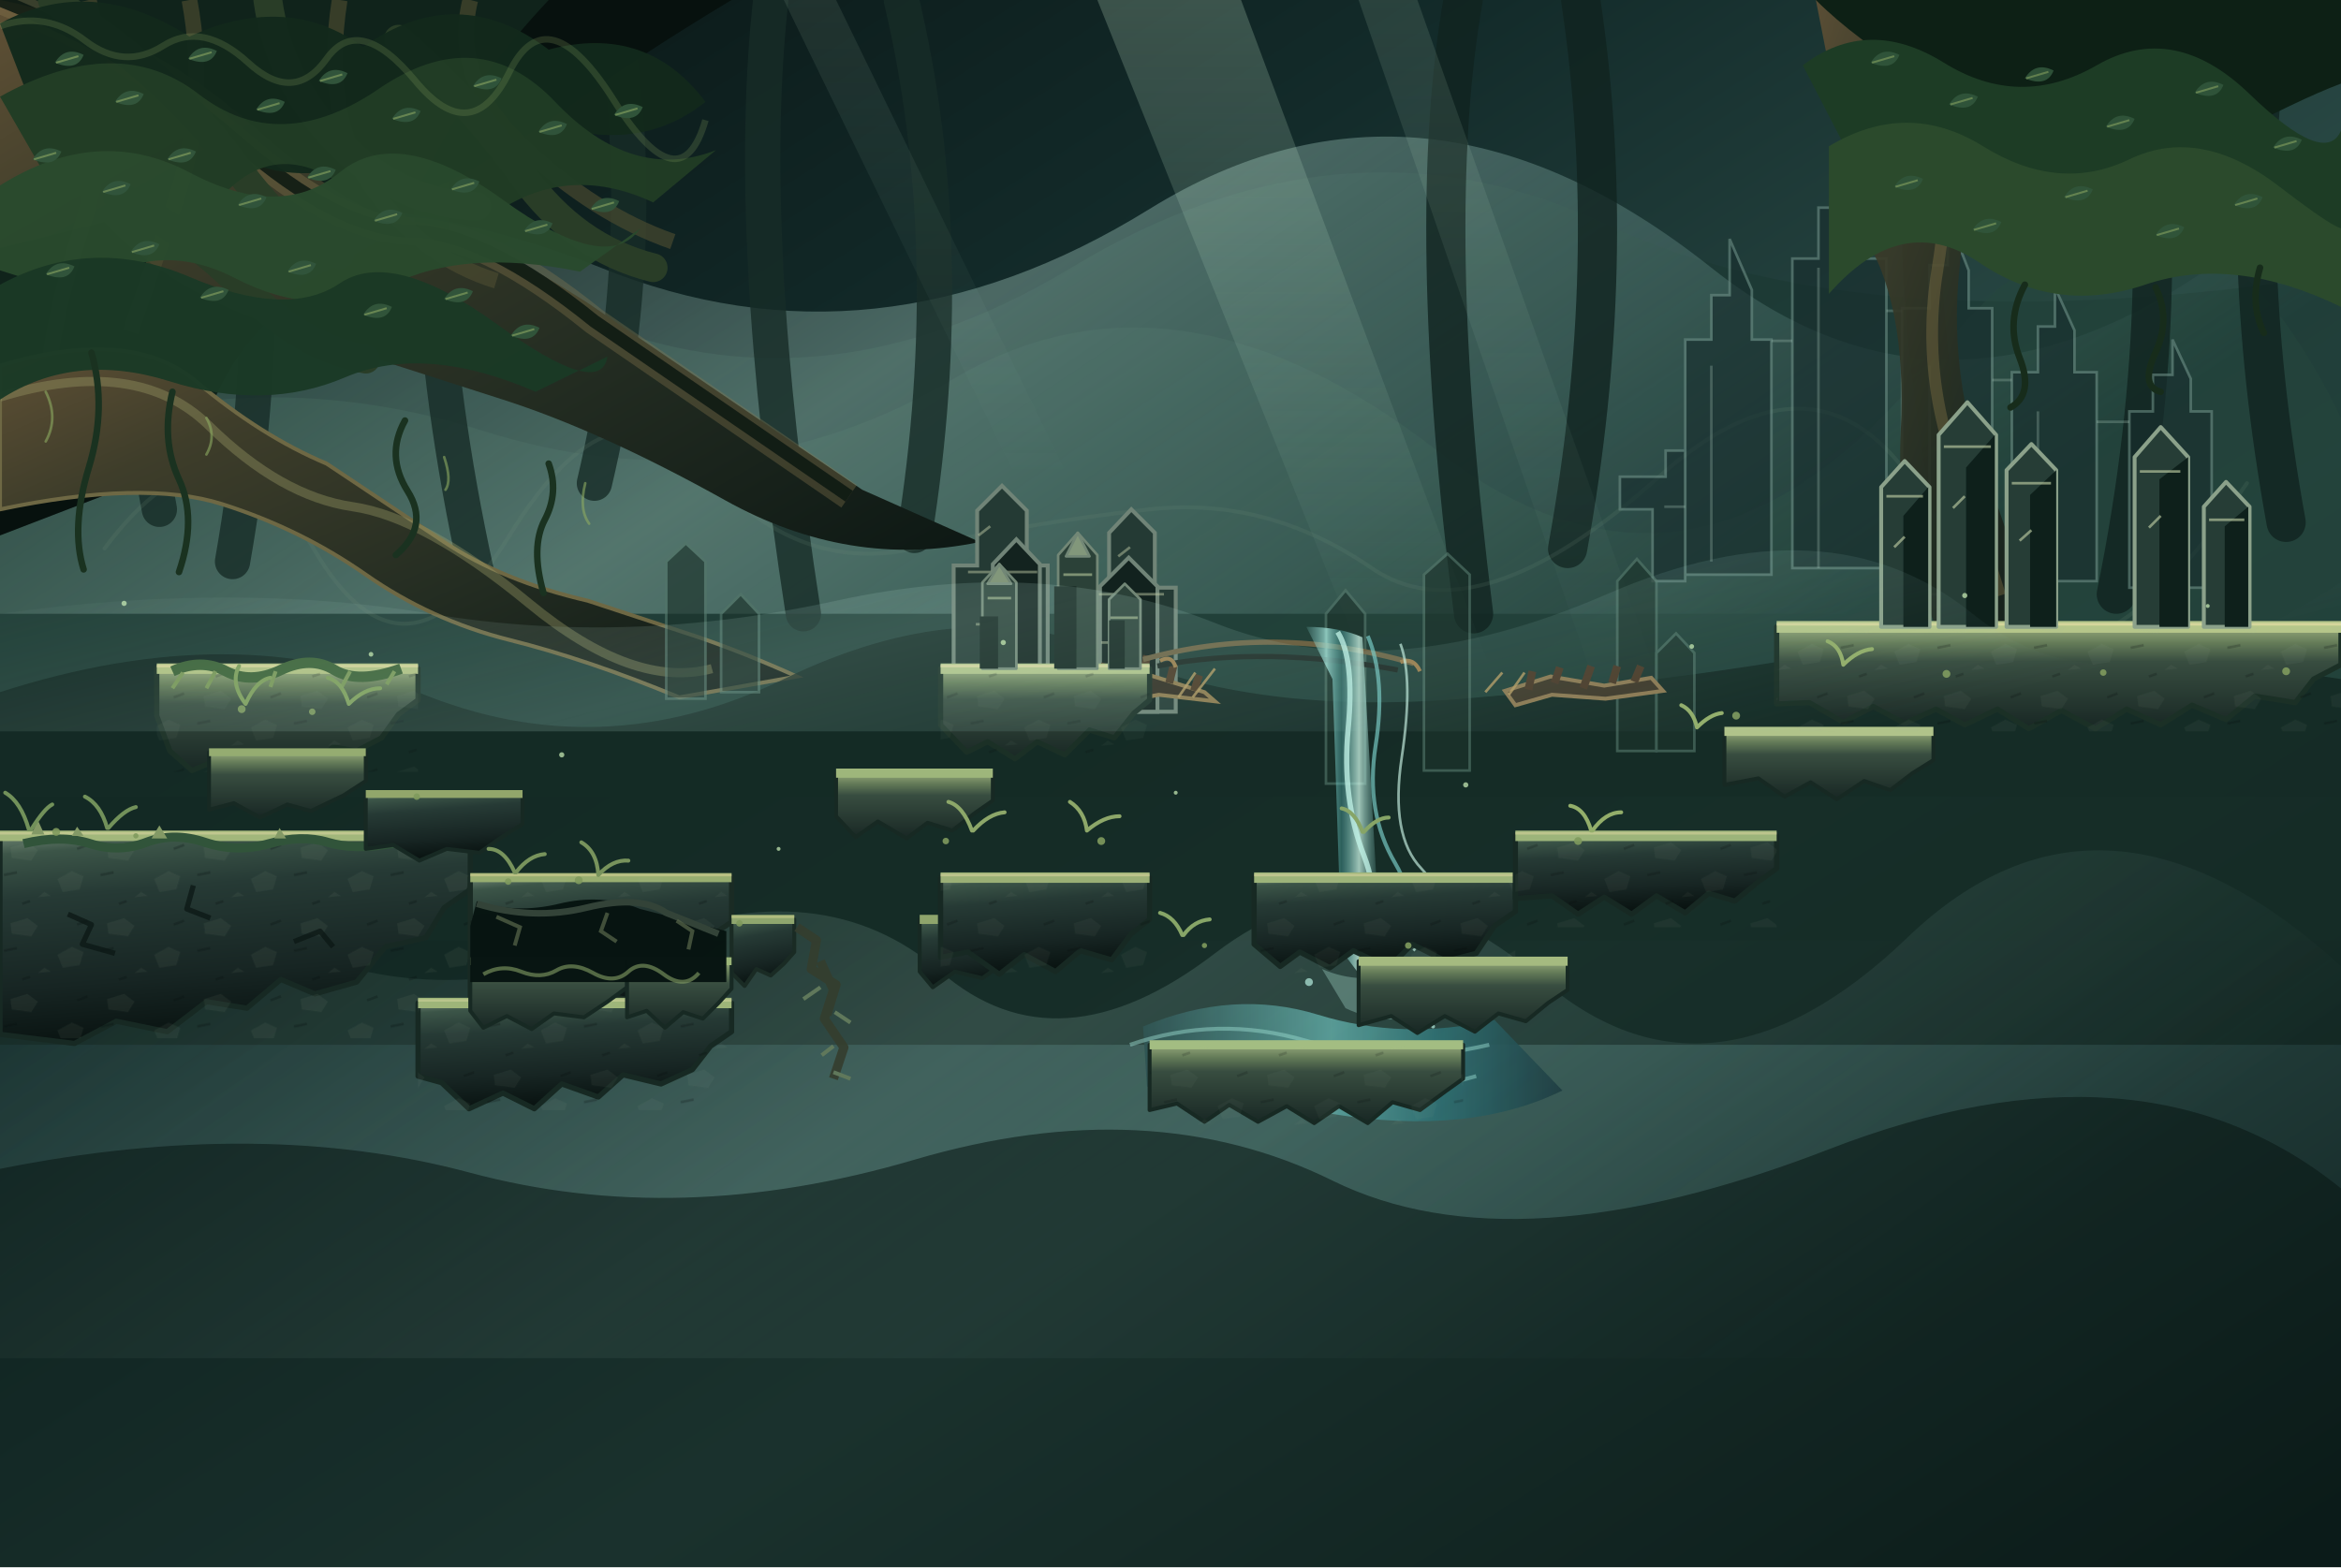
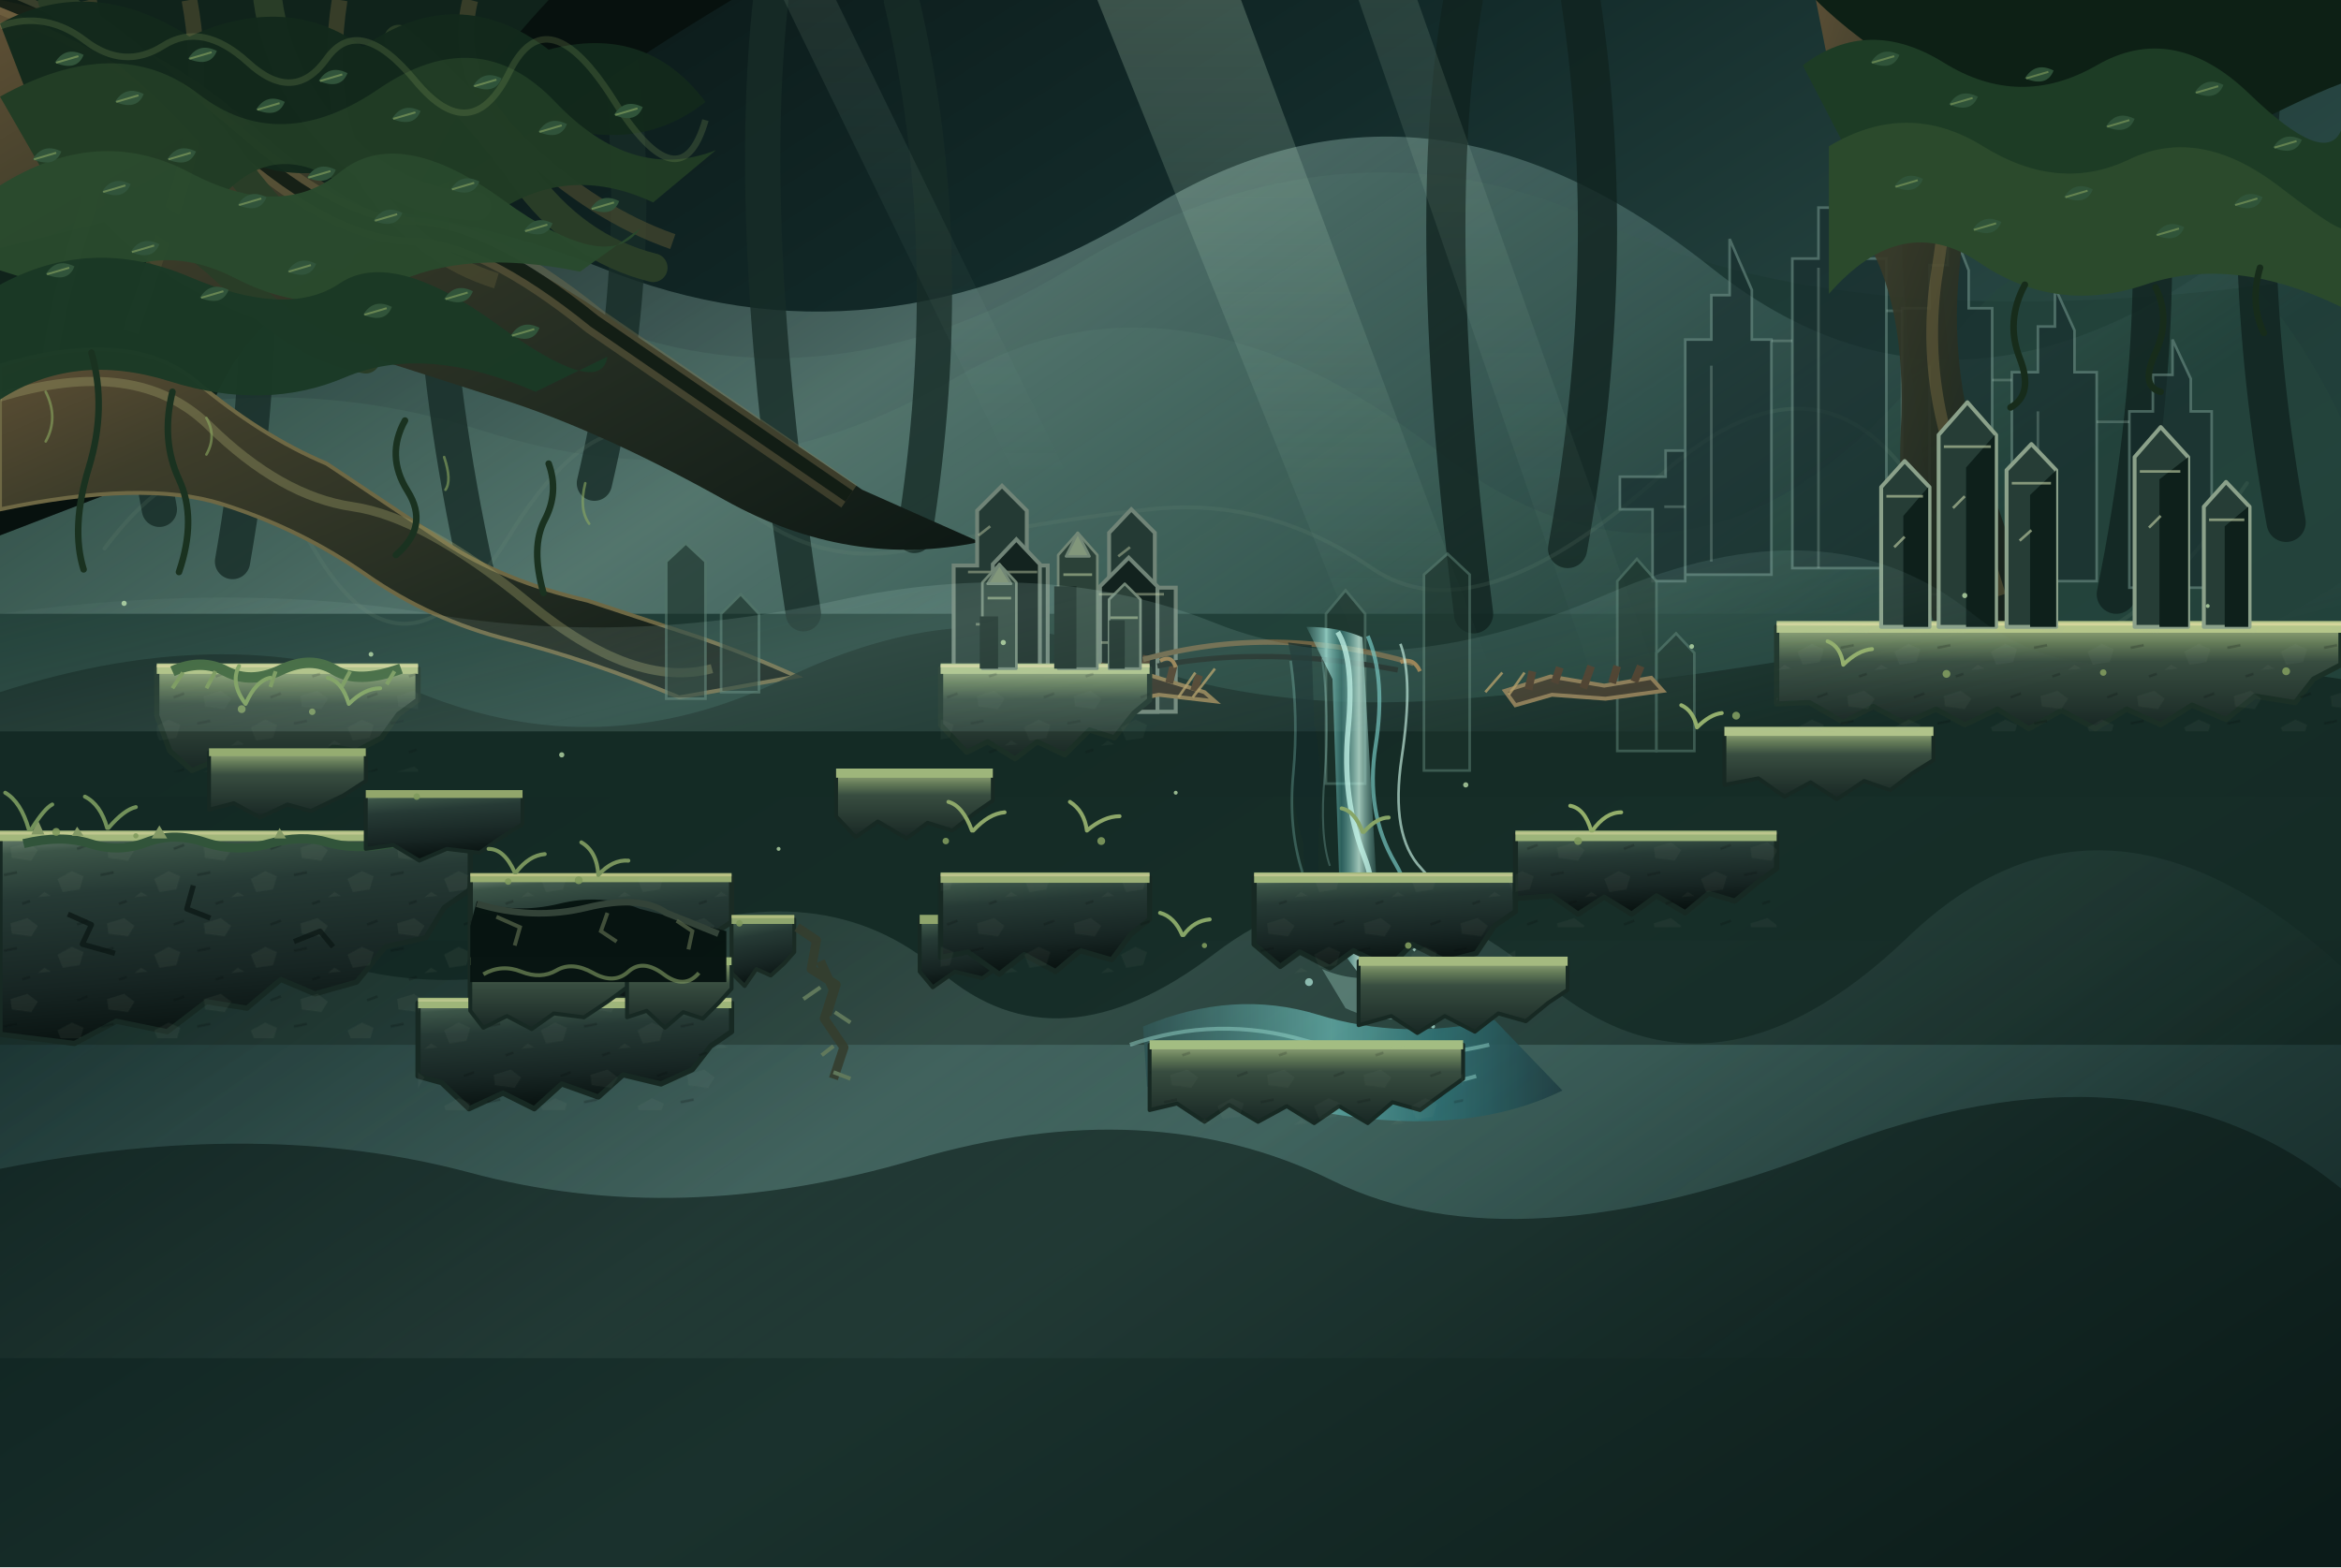
<svg xmlns="http://www.w3.org/2000/svg" width="1792" height="1200" viewBox="0 0 1792 1200">
  <defs>
    <linearGradient id="sky" x1="0" y1="0" x2="0.95" y2="1">
      <stop offset="0" stop-color="#07100f" />
      <stop offset=".32" stop-color="#132b2a" />
      <stop offset=".65" stop-color="#31534e" />
      <stop offset="1" stop-color="#102221" />
    </linearGradient>
    <linearGradient id="mist" x1="0" y1="0" x2="1" y2=".3">
      <stop offset="0" stop-color="#b3d8ca" stop-opacity="0" />
      <stop offset=".48" stop-color="#b7e0d5" stop-opacity=".34" />
      <stop offset=".75" stop-color="#9acbc4" stop-opacity=".2" />
      <stop offset="1" stop-color="#8fb9b7" stop-opacity="0" />
    </linearGradient>
    <linearGradient id="stone" x1="0" y1="0" x2=".18" y2="1">
      <stop offset="0" stop-color="#6c8270" />
      <stop offset=".09" stop-color="#3c5548" />
      <stop offset=".3" stop-color="#263a35" />
      <stop offset=".72" stop-color="#172523" />
      <stop offset="1" stop-color="#091311" />
    </linearGradient>
    <linearGradient id="stoneLight" x1="0" y1="0" x2="0" y2="1">
      <stop offset="0" stop-color="#95a87b" />
      <stop offset=".16" stop-color="#647b58" />
      <stop offset=".34" stop-color="#384d40" />
      <stop offset="1" stop-color="#182724" />
    </linearGradient>
    <linearGradient id="root" x1="0" y1="0" x2="1" y2="1">
      <stop offset="0" stop-color="#5f5035" />
      <stop offset=".25" stop-color="#3e3d2a" />
      <stop offset=".62" stop-color="#242d22" />
      <stop offset="1" stop-color="#0d1814" />
    </linearGradient>
    <linearGradient id="water" x1="0" y1="0" x2="1" y2="0">
      <stop offset="0" stop-color="#183b3c" />
      <stop offset=".45" stop-color="#4f9894" />
      <stop offset=".7" stop-color="#1f6266" />
      <stop offset="1" stop-color="#102d32" />
    </linearGradient>
    <linearGradient id="fall" x1="0" y1="0" x2="1" y2="0">
      <stop offset="0" stop-color="#7bc6c2" stop-opacity=".18" />
      <stop offset=".28" stop-color="#a7e9df" stop-opacity=".82" />
      <stop offset=".48" stop-color="#4eaaa9" stop-opacity=".45" />
      <stop offset=".72" stop-color="#d4fff0" stop-opacity=".8" />
      <stop offset="1" stop-color="#5ca6a2" stop-opacity=".14" />
    </linearGradient>
    <linearGradient id="ray" x1="0" y1="0" x2="0" y2="1">
      <stop offset="0" stop-color="#d5f7d7" stop-opacity=".22" />
      <stop offset="1" stop-color="#b6e7d0" stop-opacity="0" />
    </linearGradient>
    <pattern id="rockGrain" width="74" height="58" patternUnits="userSpaceOnUse">
      <path d="M8 11l13 -4 8 6 -5 8 -15 -2z M44 35l11 -6 9 4 -3 10 -13 2z M29 49l5 -4 5 3" fill="#a2b49a" opacity=".08" />
      <path d="M3 32l10 -2 M59 12l8 -3 M17 54l6 -2" fill="none" stroke="#050d0c" stroke-width="2" opacity=".26" />
    </pattern>
    <pattern id="moss" width="42" height="20" patternUnits="userSpaceOnUse">
      <path d="M1 8q5 -7 10 0t10 -1t10 1t10 -2" fill="none" stroke="#a3bd76" stroke-width="2" opacity=".42" />
      <circle cx="8" cy="15" r="1.8" fill="#a6c77e" opacity=".4" />
      <circle cx="31" cy="5" r="1.2" fill="#d1d59a" opacity=".35" />
    </pattern>
    <g id="leaf">
      <path d="M0 0Q8 -13 22 -6Q17 7 0 0Z" fill="#31553b" />
      <path d="M1 0L18 -5" fill="none" stroke="#78965a" stroke-width="1.5" opacity=".8" />
    </g>
    <g id="stoneBlock">
      <path d="M0 4l5 -4 22 1 5 5 -3 12 -24 1 -5 -5z" fill="#263a32" stroke="#71826a" stroke-width="1" />
      <path d="M5 2l17 1M4 8l8 1" stroke="#a5b08b" stroke-width="1" opacity=".45" />
    </g>
    <g id="spire">
      <path d="M0 0L7 -42L14 0L11 -5L7 -28L3 -5Z" fill="#253a38" stroke="#627c71" stroke-width="1" />
      <path d="M4 -8L7 -42L10 -8" fill="none" stroke="#95b7a1" stroke-width="1" opacity=".6" />
    </g>
  </defs>
  <rect width="1792" height="1200" fill="url(#sky)" />
  <path d="M0 230Q210 120 410 226T820 205T1230 172T1792 210V610H0Z" fill="#1c3933" opacity=".72" />
  <path d="M0 350Q180 270 370 330T730 290T1100 345T1480 275T1792 320V720H0Z" fill="#25453c" opacity=".55" />
  <path d="M0 180Q250 120 460 205T880 160T1310 205T1792 120V470H0Z" fill="url(#mist)" />
  <g fill="none" stroke-linecap="round">
    <path d="M100 0Q80 170 122 390M170 20Q220 190 178 430M340 0Q310 210 372 470M468 0Q500 180 455 370M590 0Q570 180 615 470M690 0Q735 190 700 410" stroke="#172c27" stroke-width="27" opacity=".8" />
    <path d="M1120 0Q1090 170 1128 470M1210 0Q1240 200 1200 420M1485 0Q1450 180 1500 420M1630 0Q1670 210 1620 455M1740 0Q1710 180 1750 400" stroke="#10231f" stroke-width="30" opacity=".8" />
    <path d="M80 420Q170 300 240 420T390 410T540 360T700 420T880 390T1050 435T1270 365T1490 415T1720 370" stroke="#73927b" stroke-width="3" opacity=".14" />
  </g>
  <g opacity=".64" fill="#172d2d" stroke="#66877e" stroke-width="2">
    <path d="M1290 440V260L1310 260V226L1324 226V183L1341 222V260H1356V440Z" />
    <path d="M1372 435V198L1392 198V159L1410 159V125L1425 164V198H1444V435Z" />
    <path d="M1456 455V236L1477 236V203L1491 203V166L1507 207V236H1525V455Z" />
    <path d="M1540 445V285L1560 285V250L1573 250V220L1588 253V285H1605V445Z" />
    <path d="M1630 450V315L1648 315V287L1663 287V260L1677 290V315H1693V450Z" />
    <path d="M1265 445L1265 390L1240 390L1240 365L1275 365L1275 345L1290 345L1290 445Z" />
  </g>
  <g fill="none" stroke="#b9d8c8" stroke-width="2" opacity=".25">
    <path d="M1310 280v150M1392 205v230M1477 280v165M1560 315v130M1648 340v110" />
    <path d="M1274 388h16M1356 261h16M1444 238h12M1525 291h15M1605 323h25" />
  </g>
  <path d="M840 0L950 0L1140 510L1045 510Z" fill="url(#ray)" />
  <path d="M1040 0L1085 0L1280 550L1230 550Z" fill="url(#ray)" opacity=".55" />
  <path d="M600 0L640 0L820 370L780 370Z" fill="url(#ray)" opacity=".42" />
  <path d="M0 0H560Q490 42 430 85T310 155T205 230T130 360L0 410Z" fill="#07110e" />
  <path d="M0 0H420Q360 64 330 125T235 224T150 350L0 390Z" fill="#10231b" />
  <path d="M0 0Q110 22 192 95T315 170T450 232L660 375L750 415Q650 436 555 383T385 306T220 253T80 170L0 190Z" fill="url(#root)" />
  <path d="M0 0Q105 42 182 109T315 177T455 246L650 380" fill="none" stroke="#8c7a4f" stroke-width="21" opacity=".33" />
  <path d="M0 0Q105 42 182 109T315 177T455 246L650 380" fill="none" stroke="#0b1711" stroke-width="10" opacity=".85" />
  <path d="M68 0Q90 90 62 176T35 324M145 0Q160 80 133 158T100 254M260 0Q246 90 285 144T380 215M360 0Q345 60 400 112T515 185" fill="none" stroke="#4c4b30" stroke-width="12" opacity=".65" />
  <path d="M0 280Q100 250 150 292T250 355L340 415Q385 445 450 460L535 488Q570 500 610 518L520 534Q450 505 390 490T280 440T170 386T0 390Z" fill="url(#root)" stroke="#6e6844" stroke-width="3" />
  <path d="M0 304Q105 272 160 326T270 388T405 462T545 512" fill="none" stroke="#a0a16a" stroke-width="7" opacity=".36" />
  <path d="M40 0Q130 58 178 124T260 195M205 0Q214 64 260 110T365 158M305 30Q360 78 400 134T500 205M90 150Q145 178 188 222T280 275" fill="none" stroke="#293d27" stroke-width="22" stroke-linecap="round" />
  <g opacity=".96">
    <path d="M0 18Q70 -20 145 28Q220 -6 278 36Q350 -15 420 38Q495 18 540 78Q490 118 420 95Q370 150 300 118Q220 150 170 112Q90 137 30 96Z" fill="#12291b" />
    <path d="M0 74Q90 24 152 72T290 68T425 78T548 115L500 155Q438 126 384 160T268 146T160 163T38 140Z" fill="#203c24" />
    <path d="M0 142Q75 95 145 132T260 132T385 153T490 175L444 208Q356 190 300 218T180 213T60 226L0 207Z" fill="#294a2d" />
    <path d="M0 218Q70 180 145 212T260 217T380 248T465 273L410 300Q325 263 264 289T130 292T0 306Z" fill="#1a3925" />
    <path d="M0 20Q35 8 65 31T125 35T190 48T250 45T318 62T390 55T470 77T540 92" fill="none" stroke="#8da766" stroke-width="5" opacity=".22" />
    <g>
      <use href="#leaf" x="42" y="48" />
      <use href="#leaf" x="88" y="78" />
      <use href="#leaf" x="144" y="45" />
      <use href="#leaf" x="196" y="84" />
      <use href="#leaf" x="244" y="62" />
      <use href="#leaf" x="300" y="91" />
      <use href="#leaf" x="362" y="66" />
      <use href="#leaf" x="412" y="101" />
      <use href="#leaf" x="470" y="88" />
      <use href="#leaf" x="25" y="122" />
      <use href="#leaf" x="78" y="147" />
      <use href="#leaf" x="128" y="122" />
      <use href="#leaf" x="182" y="157" />
      <use href="#leaf" x="235" y="136" />
      <use href="#leaf" x="286" y="169" />
      <use href="#leaf" x="345" y="145" />
      <use href="#leaf" x="401" y="177" />
      <use href="#leaf" x="452" y="160" />
      <use href="#leaf" x="35" y="210" />
      <use href="#leaf" x="100" y="193" />
      <use href="#leaf" x="153" y="228" />
      <use href="#leaf" x="220" y="208" />
      <use href="#leaf" x="278" y="241" />
      <use href="#leaf" x="340" y="229" />
      <use href="#leaf" x="391" y="257" />
    </g>
  </g>
  <path d="M1470 0Q1510 110 1500 205T1530 390L1572 512L1502 520Q1450 430 1455 330T1425 178L1390 0Z" fill="url(#root)" opacity=".92" />
  <path d="M1487 15Q1498 115 1483 207T1510 389L1531 456" fill="none" stroke="#a18a52" stroke-width="9" opacity=".3" />
  <path d="M1390 0Q1420 30 1470 60T1580 115T1700 108T1792 64V0Z" fill="#0d2015" />
  <path d="M1380 50Q1430 12 1488 48T1605 50T1722 72T1792 100V180Q1730 140 1670 164T1550 150T1440 166Z" fill="#1d3c25" />
  <path d="M1400 112Q1460 76 1518 112T1630 122T1745 143T1792 168V235Q1710 195 1642 218T1515 201T1400 225Z" fill="#2b4a2c" />
  <g opacity=".9">
    <use href="#leaf" x="1432" y="48" />
    <use href="#leaf" x="1492" y="80" />
    <use href="#leaf" x="1550" y="60" />
    <use href="#leaf" x="1612" y="97" />
    <use href="#leaf" x="1680" y="71" />
    <use href="#leaf" x="1740" y="113" />
    <use href="#leaf" x="1450" y="143" />
    <use href="#leaf" x="1510" y="176" />
    <use href="#leaf" x="1580" y="151" />
    <use href="#leaf" x="1650" y="180" />
    <use href="#leaf" x="1710" y="157" />
  </g>
  <g fill="none" stroke-linecap="round">
    <path d="M70 270q12 42 -2 88t-4 78M132 300q-9 37 5 67t0 71M310 322q-15 27 2 54t-9 49M420 355q8 22 -3 43t-1 56" stroke="#1a3220" stroke-width="5" />
    <path d="M35 300q10 20 0 38M158 320q8 14 0 28M340 350q6 18 1 25M448 370q-5 20 3 31" stroke="#8caa61" stroke-width="2" opacity=".6" />
    <path d="M1550 218q-15 28 -4 56t-7 38M1650 220q12 24 0 50t4 30M1730 205q-8 28 3 50" stroke="#172c1b" stroke-width="5" />
  </g>
  <path d="M0 530Q180 472 320 530T600 520T850 500T1120 535T1400 500T1792 520V800H0Z" fill="#10241f" opacity=".75" />
  <g opacity=".65" fill="#1b322b" stroke="#527568" stroke-width="2">
    <path d="M510 535V430L525 416L540 430V535Z" />
    <path d="M552 530V470L567 455L581 470V530Z" />
    <path d="M1015 600V470L1030 452L1045 470V600Z" />
    <path d="M1090 590V440L1108 424L1125 440V590Z" />
    <path d="M1238 575V445L1253 428L1268 445V575Z" />
    <path d="M1268 575V500L1283 485L1297 500V575Z" />
  </g>
  <g fill="#243a34" stroke="#708477" stroke-width="3">
    <path d="M730 545V433L748 433V391L767 372L786 391V433H802V545Z" />
    <path d="M830 545V450L849 450V408L866 390L884 408V450H900V545Z" />
    <path d="M760 432L778 413L796 432V545H760Z" fill="#13231f" />
    <path d="M842 449L864 427L886 449V545H842Z" fill="#12221e" />
  </g>
  <g fill="none" stroke="#b7c4a0" stroke-width="2" opacity=".5">
    <path d="M741 438h53M841 455h50M747 478l25 0M843 492h28M754 525h18M849 524h22" />
    <path d="M749 410l9 -7M856 426l9 -7" />
  </g>
  <g>
    <path d="M832 525L880 517L922 530L930 537L887 532L850 539Z" fill="#342f23" stroke="#8e7a4e" stroke-width="3" />
    <path d="M842 522l4 -14M856 526l5 -16M874 522l4 -20M895 523l4 -16M914 529l4 -12" stroke="#4d3b27" stroke-width="6" />
    <path d="M875 505Q975 477 1082 508" fill="none" stroke="#6d6344" stroke-width="4" />
    <path d="M886 510Q968 494 1070 513" fill="none" stroke="#1d2924" stroke-width="4" />
    <path d="M1152 529L1187 518L1228 525L1264 519L1273 529L1229 535L1188 532L1160 540Z" fill="#3f392a" stroke="#8c7952" stroke-width="3" />
    <path d="M1170 528l3 -14M1190 523l4 -12M1212 527l6 -17M1234 523l4 -13M1251 522l5 -12" stroke="#4b3b29" stroke-width="6" />
    <path d="M915 515l-13 19M930 512l-17 22M1150 515l-13 15M1167 515l-12 17" stroke="#b59b61" stroke-width="2" opacity=".8" />
    <path d="M888 506q9 -5 12 5M1072 507q10 -4 15 7" fill="none" stroke="#9b7d4c" stroke-width="3" />
  </g>
  <path d="M1000 480Q1025 480 1043 488L1056 715L1045 752L1027 728L1020 520Z" fill="url(#fall)" opacity=".9" />
  <path d="M1024 484Q1037 505 1032 558T1044 655T1035 724" fill="none" stroke="#c3f4e8" stroke-width="4" opacity=".76" />
  <path d="M1047 487Q1061 520 1053 571T1068 661T1055 723" fill="none" stroke="#75c6c1" stroke-width="3" opacity=".7" />
  <path d="M1072 493Q1082 520 1073 580T1088 665T1082 728" fill="none" stroke="#d5fff0" stroke-width="2" opacity=".62" />
  <path d="M875 786Q944 757 1009 777T1144 781L1196 835Q1125 870 1020 853T878 832Z" fill="url(#water)" opacity=".92" />
  <path d="M865 800Q932 777 1000 797T1140 800M893 821Q956 810 1012 826T1130 824M935 844Q1006 831 1082 847" fill="none" stroke="#94d9cc" stroke-width="3" opacity=".48" />
  <path d="M1012 742Q1042 755 1074 744L1100 774Q1064 788 1030 772Z" fill="#bcf8e7" opacity=".3" />
  <g fill="#c3fff0" opacity=".65">
    <circle cx="1002" cy="752" r="3" />
    <circle cx="1083" cy="760" r="2.5" />
    <circle cx="1049" cy="771" r="2" />
    <circle cx="1097" cy="786" r="1.5" />
  </g>
+   <path d="M986 492Q995 530 991 572T998 646L1000 716L1014 720Q1007 672 1010 630T1006 554L1004 494Z" fill="#132a29" opacity=".74" />
+   <path d="M988 506Q994 550 990 592T997 668" fill="none" stroke="#6faaa1" stroke-width="2" opacity=".38" />
+   <path d="M1012 504Q1018 548 1014 594T1018 663" fill="none" stroke="#9dd8ce" stroke-width="1.5" opacity=".26" />
  <path d="M0 720Q130 690 240 732T490 720T720 744T930 730T1180 750T1460 718T1792 740V1040H0Z" fill="url(#mist)" opacity=".5" />
  <path d="M0 895Q200 855 360 898T700 888T1020 904T1400 880T1792 910V1200H0Z" fill="#071512" opacity=".55" />
  <g id="terrain-masses" stroke-linejoin="round">
    <path d="M0 640H360V681L340 695L326 718L295 725L273 752L241 761L215 750L189 772L158 767L128 790L89 782L57 799L0 792Z" fill="url(#stone)" stroke="#172923" stroke-width="4" />
    <path d="M0 640H360" stroke="#a2b77b" stroke-width="8" />
    <path d="M0 638H360" stroke="#d0d09a" stroke-width="2" opacity=".65" />
    <path d="M0 640H360V795H0Z" fill="url(#rockGrain)" opacity=".9" />
    <path d="M18 646q29 -7 51 0t43 -1t45 0t49 1t45 -1t48 1t49 -1" fill="none" stroke="#31543a" stroke-width="7" />
    <g fill="#839966">
      <path d="M24 639l5 -11 5 11z" />
      <path d="M55 640l4 -7 5 7z" />
      <path d="M116 642l6 -10 6 10z" />
      <path d="M210 642l4 -8 5 8z" />
      <path d="M288 642l6 -11 6 11z" />
    </g>
    <path d="M52 700l18 8 -7 15 25 7M148 678l-5 18 18 7M225 721l20 -8 10 12" fill="none" stroke="#0b1714" stroke-width="4" opacity=".75" />
    <path d="M360 672H560V706L545 716L532 739L505 748L484 766L451 760L431 779L400 764L380 780L360 766Z" fill="url(#stone)" stroke="#1a2b24" stroke-width="4" />
    <path d="M360 672H560" stroke="#97ad70" stroke-width="7" />
    <path d="M360 670H560" stroke="#d2ce91" stroke-width="2" opacity=".6" />
    <path d="M360 672H560V770H360Z" fill="url(#rockGrain)" opacity=".8" />
    <path d="M560 704H608V729L600 738L590 747L579 742L570 755L560 745Z" fill="url(#stone)" stroke="#1a2b24" stroke-width="3" />
    <path d="M560 704H608" stroke="#8fa66e" stroke-width="7" />
    <path d="M560 702H608" stroke="#c7cc8a" stroke-width="2" opacity=".6" />
    <path d="M120 512H320V536L305 547L292 565L273 575L255 572L237 589L217 580L194 591L171 580L147 590L130 575L120 548Z" fill="url(#stoneLight)" stroke="#1b3026" stroke-width="4" />
    <path d="M120 512H320" stroke="#b1c183" stroke-width="8" />
    <path d="M120 510H320" stroke="#e0d8a0" stroke-width="2" opacity=".7" />
    <path d="M120 512H320V591H120Z" fill="url(#rockGrain)" opacity=".65" />
    <path d="M132 514q22 -10 41 0t42 -1t41 0t51 -1" fill="none" stroke="#3d6339" stroke-width="8" />
    <path d="M140 515l-8 12M165 514l-7 13M211 514l-4 12M268 514l-7 13M302 514l-6 10" stroke="#799759" stroke-width="3" />
    <path d="M160 576H280V598L263 609L238 621L220 616L199 626L179 615L160 620Z" fill="url(#stoneLight)" stroke="#172923" stroke-width="3" />
    <path d="M160 576H280" stroke="#95ac71" stroke-width="6" />
    <path d="M280 608H400V631L384 641L367 653L342 650L321 659L301 647L280 650Z" fill="url(#stone)" stroke="#172923" stroke-width="3" />
    <path d="M280 608H400" stroke="#92a66b" stroke-width="6" />
    <path d="M320 768H560V790L544 801L530 819L506 830L477 823L458 840L430 830L409 849L385 837L359 849L338 829L320 824Z" fill="url(#stone)" stroke="#172923" stroke-width="4" />
    <path d="M320 768H560" stroke="#9eb579" stroke-width="8" />
    <path d="M320 766H560" stroke="#d0d19a" stroke-width="2" opacity=".55" />
    <path d="M320 768H560V850H320Z" fill="url(#rockGrain)" opacity=".8" />
    <path d="M360 736H480V756L465 767L447 779L424 776L407 788L388 778L370 787L360 774Z" fill="url(#stoneLight)" stroke="#172923" stroke-width="3" />
    <path d="M360 736H480" stroke="#9bb578" stroke-width="6" />
    <path d="M480 736H560V757L550 768L538 780L523 775L509 787L495 774L480 779Z" fill="url(#stoneLight)" stroke="#172923" stroke-width="3" />
    <path d="M480 736H560" stroke="#9bb578" stroke-width="6" />
    <path d="M704 704H784V726L770 736L752 749L731 744L714 756L704 744Z" fill="url(#stone)" stroke="#172923" stroke-width="3" />
    <path d="M704 704H784" stroke="#8fa56c" stroke-width="7" />
    <path d="M610 710L625 720L621 742L640 754L633 777M628 736L638 758L631 780L646 802L638 826" fill="none" stroke="#343d2d" stroke-width="7" opacity=".9" />
    <path d="M628 756l-13 9M639 775l12 8M638 801l-9 7M638 821l13 5" stroke="#60785b" stroke-width="3" />
    <path d="M720 672H880V704L866 715L851 735L827 728L808 744L784 731L765 746L741 729L720 733Z" fill="url(#stone)" stroke="#172923" stroke-width="4" />
    <path d="M720 672H880" stroke="#9aaf75" stroke-width="8" />
    <path d="M720 670H880" stroke="#d3d19b" stroke-width="2" opacity=".6" />
    <path d="M720 672H880V746H720Z" fill="url(#rockGrain)" opacity=".75" />
    <path d="M960 672H1160V698L1144 709L1130 730L1107 736L1081 723L1063 741L1036 728L1018 741L995 729L980 740L960 723Z" fill="url(#stone)" stroke="#172923" stroke-width="4" />
    <path d="M960 672H1160" stroke="#9db47a" stroke-width="8" />
    <path d="M960 670H1160" stroke="#d3d19b" stroke-width="2" opacity=".6" />
    <path d="M960 672H1160V746H960Z" fill="url(#rockGrain)" opacity=".75" />
    <path d="M720 512H880V536L868 546L853 565L834 559L815 578L794 568L777 581L756 568L740 576L720 555Z" fill="url(#stoneLight)" stroke="#1b3026" stroke-width="4" />
    <path d="M720 512H880" stroke="#b2c48a" stroke-width="8" />
    <path d="M720 510H880" stroke="#e1dba5" stroke-width="2" opacity=".75" />
    <path d="M720 512H880V581H720Z" fill="url(#rockGrain)" opacity=".65" />
    <g fill="#2b4138" stroke="#728776" stroke-width="2">
      <path d="M752 512V446L765 432L778 446V512Z" />
      <path d="M810 512V425L825 408L840 425V512Z" />
      <path d="M849 512V459L861 447L873 459V512Z" />
      <path d="M756 447L765 432L774 447Z" fill="#82977b" />
      <path d="M816 426L825 408L834 426Z" fill="#82977b" />
    </g>
    <g fill="#152721">
      <path d="M764 472v40h-14v-40z" />
      <path d="M824 449v63h-17v-63z" />
      <path d="M861 475v37h-12v-37z" />
    </g>
    <path d="M756 458h18M814 440h22M850 473h21" stroke="#b4c69b" stroke-width="2" opacity=".6" />
    <path d="M640 592H760V613L747 622L729 636L710 630L694 642L672 629L655 641L640 625Z" fill="url(#stoneLight)" stroke="#172923" stroke-width="3" />
    <path d="M640 592H760" stroke="#9eb67b" stroke-width="7" />
    <path d="M880 800H1120V826L1106 836L1087 850L1066 844L1047 860L1025 847L1006 860L985 847L963 859L941 846L922 859L901 845L880 850Z" fill="url(#stoneLight)" stroke="#172923" stroke-width="3" />
    <path d="M880 800H1120" stroke="#a3bd82" stroke-width="7" />
    <path d="M880 801H1120V862H880Z" fill="url(#rockGrain)" opacity=".65" />
    <path d="M1160 640H1360V665L1345 676L1328 690L1308 684L1290 699L1268 686L1249 700L1228 687L1208 700L1188 686L1160 688Z" fill="url(#stone)" stroke="#172923" stroke-width="4" />
    <path d="M1160 640H1360" stroke="#9cb47a" stroke-width="8" />
    <path d="M1160 638H1360" stroke="#d2d19a" stroke-width="2" opacity=".6" />
    <path d="M1160 640H1360V710H1160Z" fill="url(#rockGrain)" opacity=".75" />
    <path d="M1040 736H1200V758L1185 768L1168 782L1147 776L1129 790L1106 778L1085 791L1065 778L1040 785Z" fill="url(#stoneLight)" stroke="#172923" stroke-width="3" />
    <path d="M1040 736H1200" stroke="#a5ba80" stroke-width="7" />
    <path d="M1320 560H1480V582L1464 592L1447 605L1427 598L1406 612L1386 599L1366 610L1346 596L1320 601Z" fill="url(#stoneLight)" stroke="#172923" stroke-width="3" />
    <path d="M1320 560H1480" stroke="#b0c38a" stroke-width="7" />
    <path d="M1360 480H1792V509L1771 520L1757 538L1726 533L1704 551L1678 540L1654 555L1628 543L1604 558L1578 544L1553 558L1529 543L1504 555L1482 543L1458 554L1434 541L1411 553L1385 538L1360 539Z" fill="url(#stoneLight)" stroke="#1b3026" stroke-width="4" />
    <path d="M1360 480H1792" stroke="#b5c68a" stroke-width="9" />
    <path d="M1360 478H1792" stroke="#e2dda3" stroke-width="2" opacity=".72" />
    <path d="M1360 480H1792V560H1360Z" fill="url(#rockGrain)" opacity=".8" />
    <g fill="#263d36" stroke="#8ba18a" stroke-width="3">
      <path d="M1440 480V373L1458 353L1477 373V480Z" />
      <path d="M1484 480V333L1506 308L1528 333V480Z" />
      <path d="M1536 480V360L1555 340L1574 360V480Z" />
      <path d="M1634 480V350L1654 327L1675 350V480Z" />
      <path d="M1687 480V388L1704 369L1722 388V480Z" />
    </g>
    <g fill="#0e201b">
      <path d="M1457 395l19 -22v107h-19z" />
      <path d="M1505 358l22 -25v147h-22z" />
      <path d="M1554 379l20 -19v120h-20z" />
      <path d="M1653 367l22 -17v130h-22z" />
      <path d="M1703 403l18 -15v92h-18z" />
    </g>
    <g fill="none" stroke="#bac9a0" stroke-width="2" opacity=".65">
      <path d="M1444 380h28M1488 342h36M1540 370h30M1638 361h31M1691 398h27" />
      <path d="M1450 419l8 -8M1495 389l9 -9M1546 414l9 -8M1645 404l9 -9" />
    </g>
  </g>
  <path d="M365 690Q395 700 428 692T490 696L556 713L556 752L360 752L360 709Z" fill="#071411" opacity=".99" />
  <path d="M365 692Q408 705 449 695T510 699L550 715" fill="none" stroke="#334338" stroke-width="5" />
  <path d="M380 702l18 8 -4 14M465 699l-5 14 12 8M518 705l12 8 -3 14" fill="none" stroke="#546348" stroke-width="3" opacity=".75" />
  <path d="M370 746q14 -8 29 -2t27 -1t28 2t27 -1t27 2t27 -1" fill="none" stroke="#819b62" stroke-width="3" opacity=".62" />
  <g fill="none" stroke-linecap="round">
    <path d="M22 635q-6 -21 -18 -28m20 28q10 -16 16 -19m42 18q-5 -18 -17 -24m18 24q12 -14 21 -16" stroke="#72915a" stroke-width="3" />
    <path d="M188 539q-12 -16 -5 -29m5 29q8 -18 19 -20m60 20q-5 -17 -16 -20m16 20q12 -12 24 -12" stroke="#7e9e5c" stroke-width="3" />
    <path d="M394 668q-8 -18 -20 -18m21 18q10 -13 22 -14m41 16q-1 -18 -13 -25m13 25q11 -12 23 -11" stroke="#78935c" stroke-width="3" />
    <path d="M744 636q-7 -19 -18 -22m19 22q12 -13 24 -14m63 14q-2 -15 -13 -22m13 22q13 -11 25 -11" stroke="#8da769" stroke-width="3" />
    <path d="M905 716q-6 -14 -17 -17m18 17q8 -11 20 -12m117 -67q-6 -16 -16 -18m17 18q10 -11 19 -11" stroke="#87a567" stroke-width="3" />
    <path d="M1218 636q-5 -17 -16 -19m17 19q10 -14 22 -14m58 -65q-3 -13 -12 -17m12 17q10 -10 19 -11m93 -37q-2 -14 -12 -18m12 18q11 -11 22 -12" stroke="#93ae6a" stroke-width="3" />
  </g>
  <g fill="#7f9a5d" opacity=".9">
    <circle cx="43" cy="637" r="3" />
    <circle cx="104" cy="640" r="2" />
    <circle cx="185" cy="543" r="3" />
    <circle cx="239" cy="545" r="2.5" />
    <circle cx="319" cy="610" r="2.5" />
    <circle cx="389" cy="675" r="2.5" />
    <circle cx="443" cy="674" r="3" />
    <circle cx="566" cy="707" r="2.5" />
    <circle cx="724" cy="644" r="2.5" />
    <circle cx="843" cy="644" r="3" />
    <circle cx="922" cy="724" r="2" />
    <circle cx="1078" cy="724" r="2.5" />
    <circle cx="1208" cy="644" r="3" />
    <circle cx="1329" cy="548" r="3" />
    <circle cx="1490" cy="516" r="3" />
    <circle cx="1610" cy="515" r="2.5" />
    <circle cx="1750" cy="514" r="3" />
  </g>
  <path d="M0 470Q180 445 330 470T640 460T930 477T1230 455T1510 470T1792 446V560H0Z" fill="url(#mist)" opacity=".5" />
  <g fill="#c9edb5" opacity=".72">
    <circle cx="95" cy="462" r="2" />
    <circle cx="284" cy="501" r="1.8" />
    <circle cx="430" cy="578" r="2" />
    <circle cx="596" cy="650" r="1.5" />
    <circle cx="768" cy="492" r="2" />
    <circle cx="900" cy="607" r="1.5" />
    <circle cx="1122" cy="601" r="2" />
    <circle cx="1295" cy="495" r="1.8" />
    <circle cx="1504" cy="456" r="2" />
    <circle cx="1690" cy="464" r="1.5" />
  </g>
</svg>
